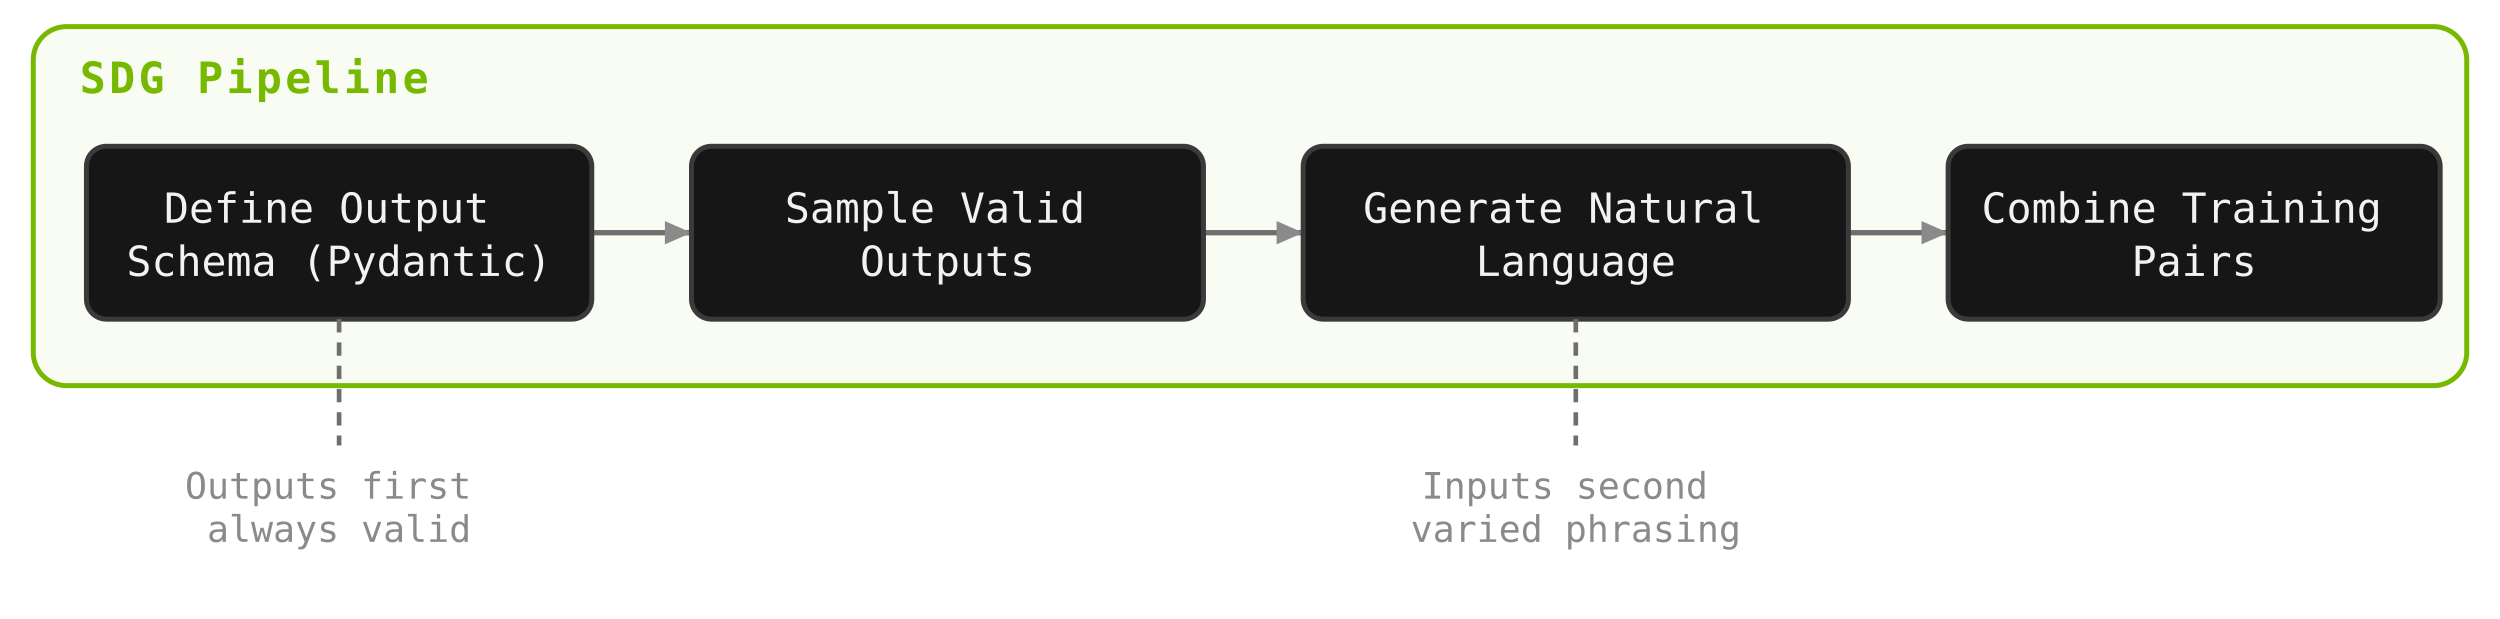
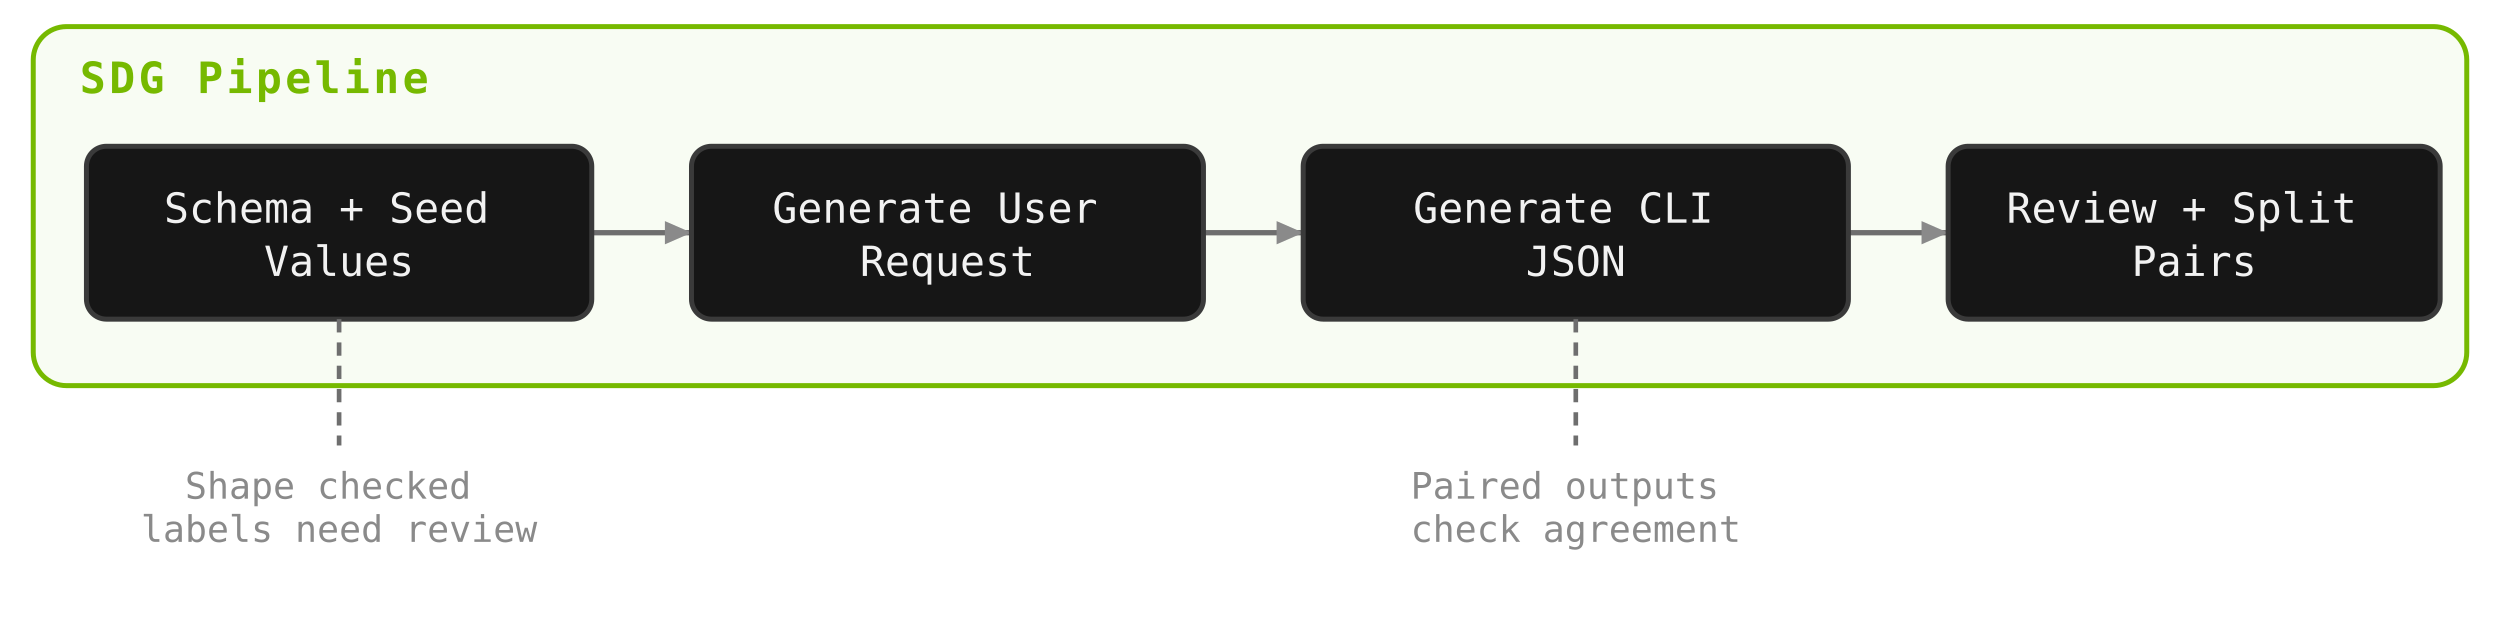
<svg xmlns="http://www.w3.org/2000/svg" viewBox="0 0 752 186" width="752" font-family="'JetBrains Mono', ui-monospace, SFMono-Regular, Menlo, monospace">
  <defs>
    <marker id="ah" markerWidth="8" markerHeight="7" refX="8" refY="3.5" orient="auto" markerUnits="userSpaceOnUse">
      <path d="M0,0 L8,3.5 L0,7 Z" fill="#8a8a8a" />
    </marker>
  </defs>
  <rect x="10" y="8" width="732" height="108" rx="10" fill="#76b900" fill-opacity="0.05" stroke="#76b900" stroke-width="1.5" />
  <text x="24" y="28" fill="#76b900" font-size="13" font-weight="700" letter-spacing="1">SDG Pipeline</text>
  <line x1="178" y1="70" x2="208" y2="70" stroke="#6e6e6e" stroke-width="1.6" marker-end="url(#ah)" />
  <line x1="362" y1="70" x2="392" y2="70" stroke="#6e6e6e" stroke-width="1.6" marker-end="url(#ah)" />
  <line x1="556" y1="70" x2="586" y2="70" stroke="#6e6e6e" stroke-width="1.6" marker-end="url(#ah)" />
  <rect x="26" y="44" width="152" height="52" rx="6" fill="#161616" stroke="#3a3a3a" stroke-width="1.5" />
  <text x="102" y="70" fill="#f2f2f2" font-size="12.5" text-anchor="middle">
-     <tspan x="102" dy="-3">Define Output</tspan>
-     <tspan x="102" dy="16">Schema (Pydantic)</tspan>
+     <tspan x="102" dy="-3">Schema + Seed</tspan>
+     <tspan x="102" dy="16">Values</tspan>
  </text>
  <rect x="208" y="44" width="154" height="52" rx="6" fill="#161616" stroke="#3a3a3a" stroke-width="1.5" />
  <text x="285" y="70" fill="#f2f2f2" font-size="12.5" text-anchor="middle">
-     <tspan x="285" dy="-3">Sample Valid</tspan>
-     <tspan x="285" dy="16">Outputs</tspan>
+     <tspan x="285" dy="-3">Generate User</tspan>
+     <tspan x="285" dy="16">Request</tspan>
  </text>
  <rect x="392" y="44" width="164" height="52" rx="6" fill="#161616" stroke="#3a3a3a" stroke-width="1.5" />
  <text x="474" y="70" fill="#f2f2f2" font-size="12.5" text-anchor="middle">
-     <tspan x="474" dy="-3">Generate Natural</tspan>
-     <tspan x="474" dy="16">Language</tspan>
+     <tspan x="474" dy="-3">Generate CLI</tspan>
+     <tspan x="474" dy="16">JSON</tspan>
  </text>
  <rect x="586" y="44" width="148" height="52" rx="6" fill="#161616" stroke="#3a3a3a" stroke-width="1.5" />
  <text x="660" y="70" fill="#f2f2f2" font-size="12.5" text-anchor="middle">
-     <tspan x="660" dy="-3">Combine Training</tspan>
+     <tspan x="660" dy="-3">Review + Split</tspan>
    <tspan x="660" dy="16">Pairs</tspan>
  </text>
  <line x1="102" y1="96" x2="102" y2="134" stroke="#6e6e6e" stroke-width="1.4" stroke-dasharray="4 3" />
  <line x1="474" y1="96" x2="474" y2="134" stroke="#6e6e6e" stroke-width="1.4" stroke-dasharray="4 3" />
  <text x="102" y="150" fill="#8a8a8a" font-size="11" text-anchor="middle">
-     <tspan x="102" dy="0">Outputs first</tspan>
-     <tspan x="102" dy="13">always valid</tspan>
+     <tspan x="102" dy="0">Shape checked</tspan>
+     <tspan x="102" dy="13">labels need review</tspan>
  </text>
  <text x="474" y="150" fill="#8a8a8a" font-size="11" text-anchor="middle">
-     <tspan x="474" dy="0">Inputs second</tspan>
-     <tspan x="474" dy="13">varied phrasing</tspan>
+     <tspan x="474" dy="0">Paired outputs</tspan>
+     <tspan x="474" dy="13">check agreement</tspan>
  </text>
</svg>
